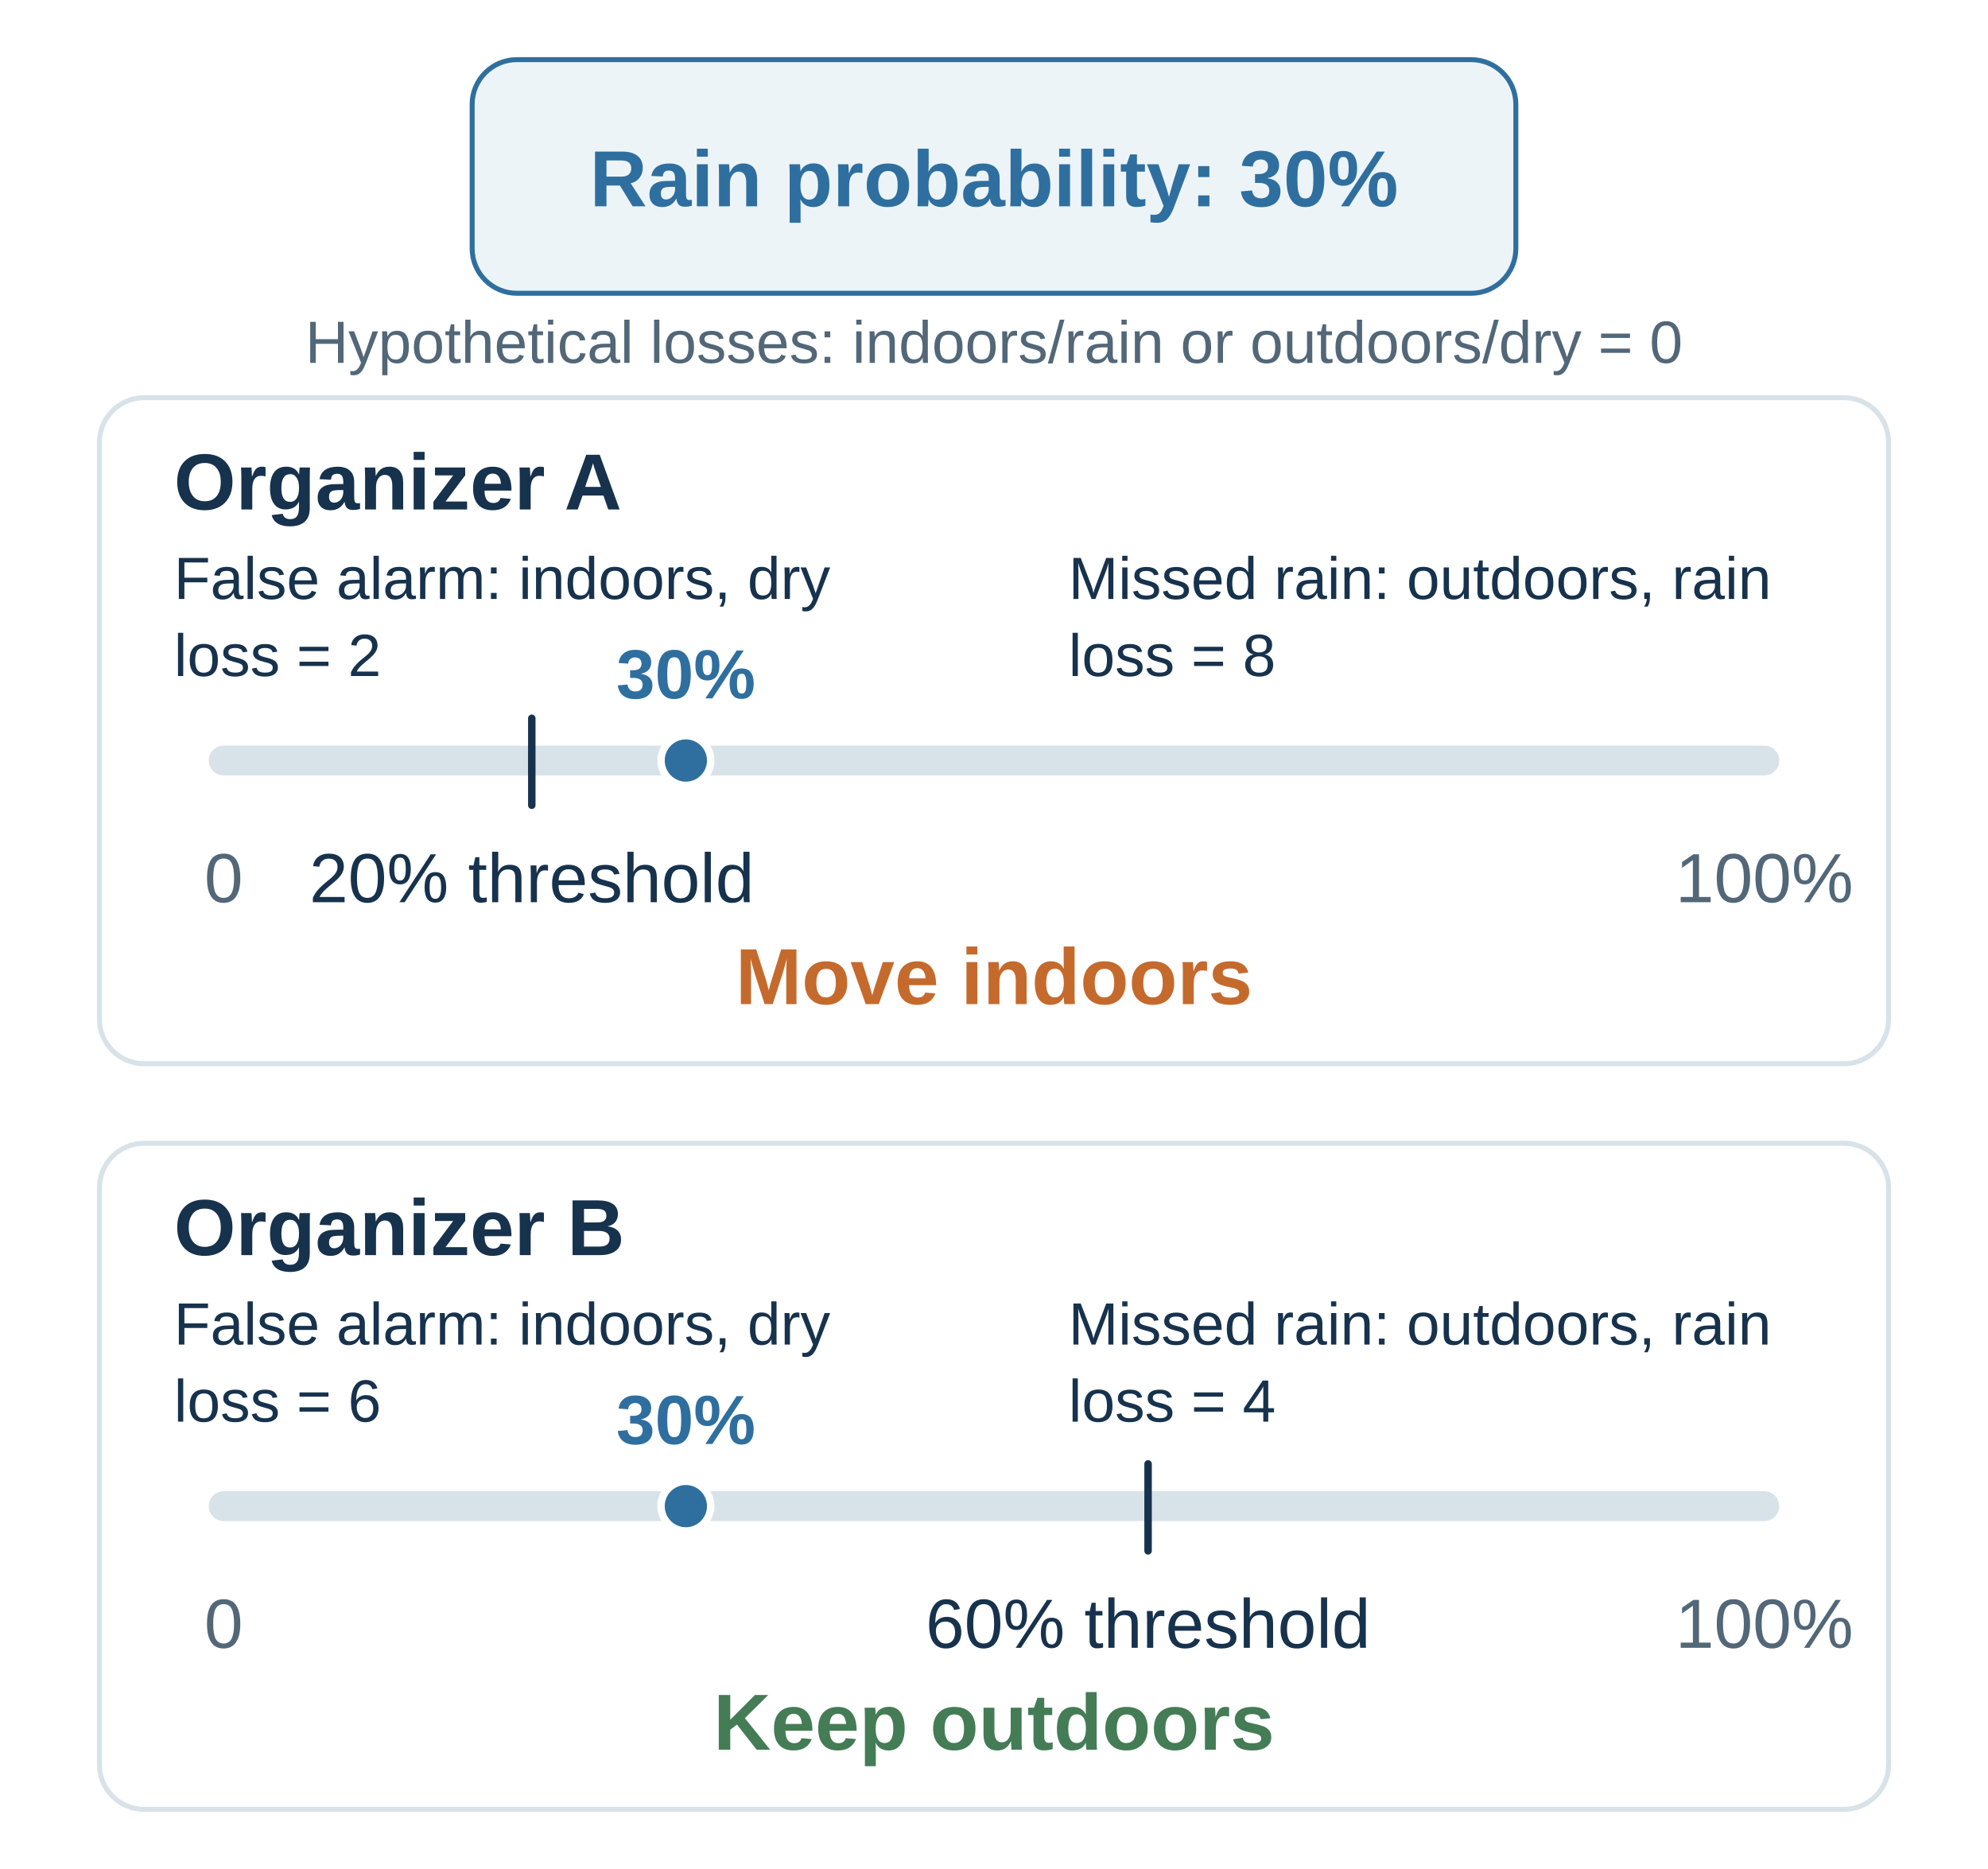
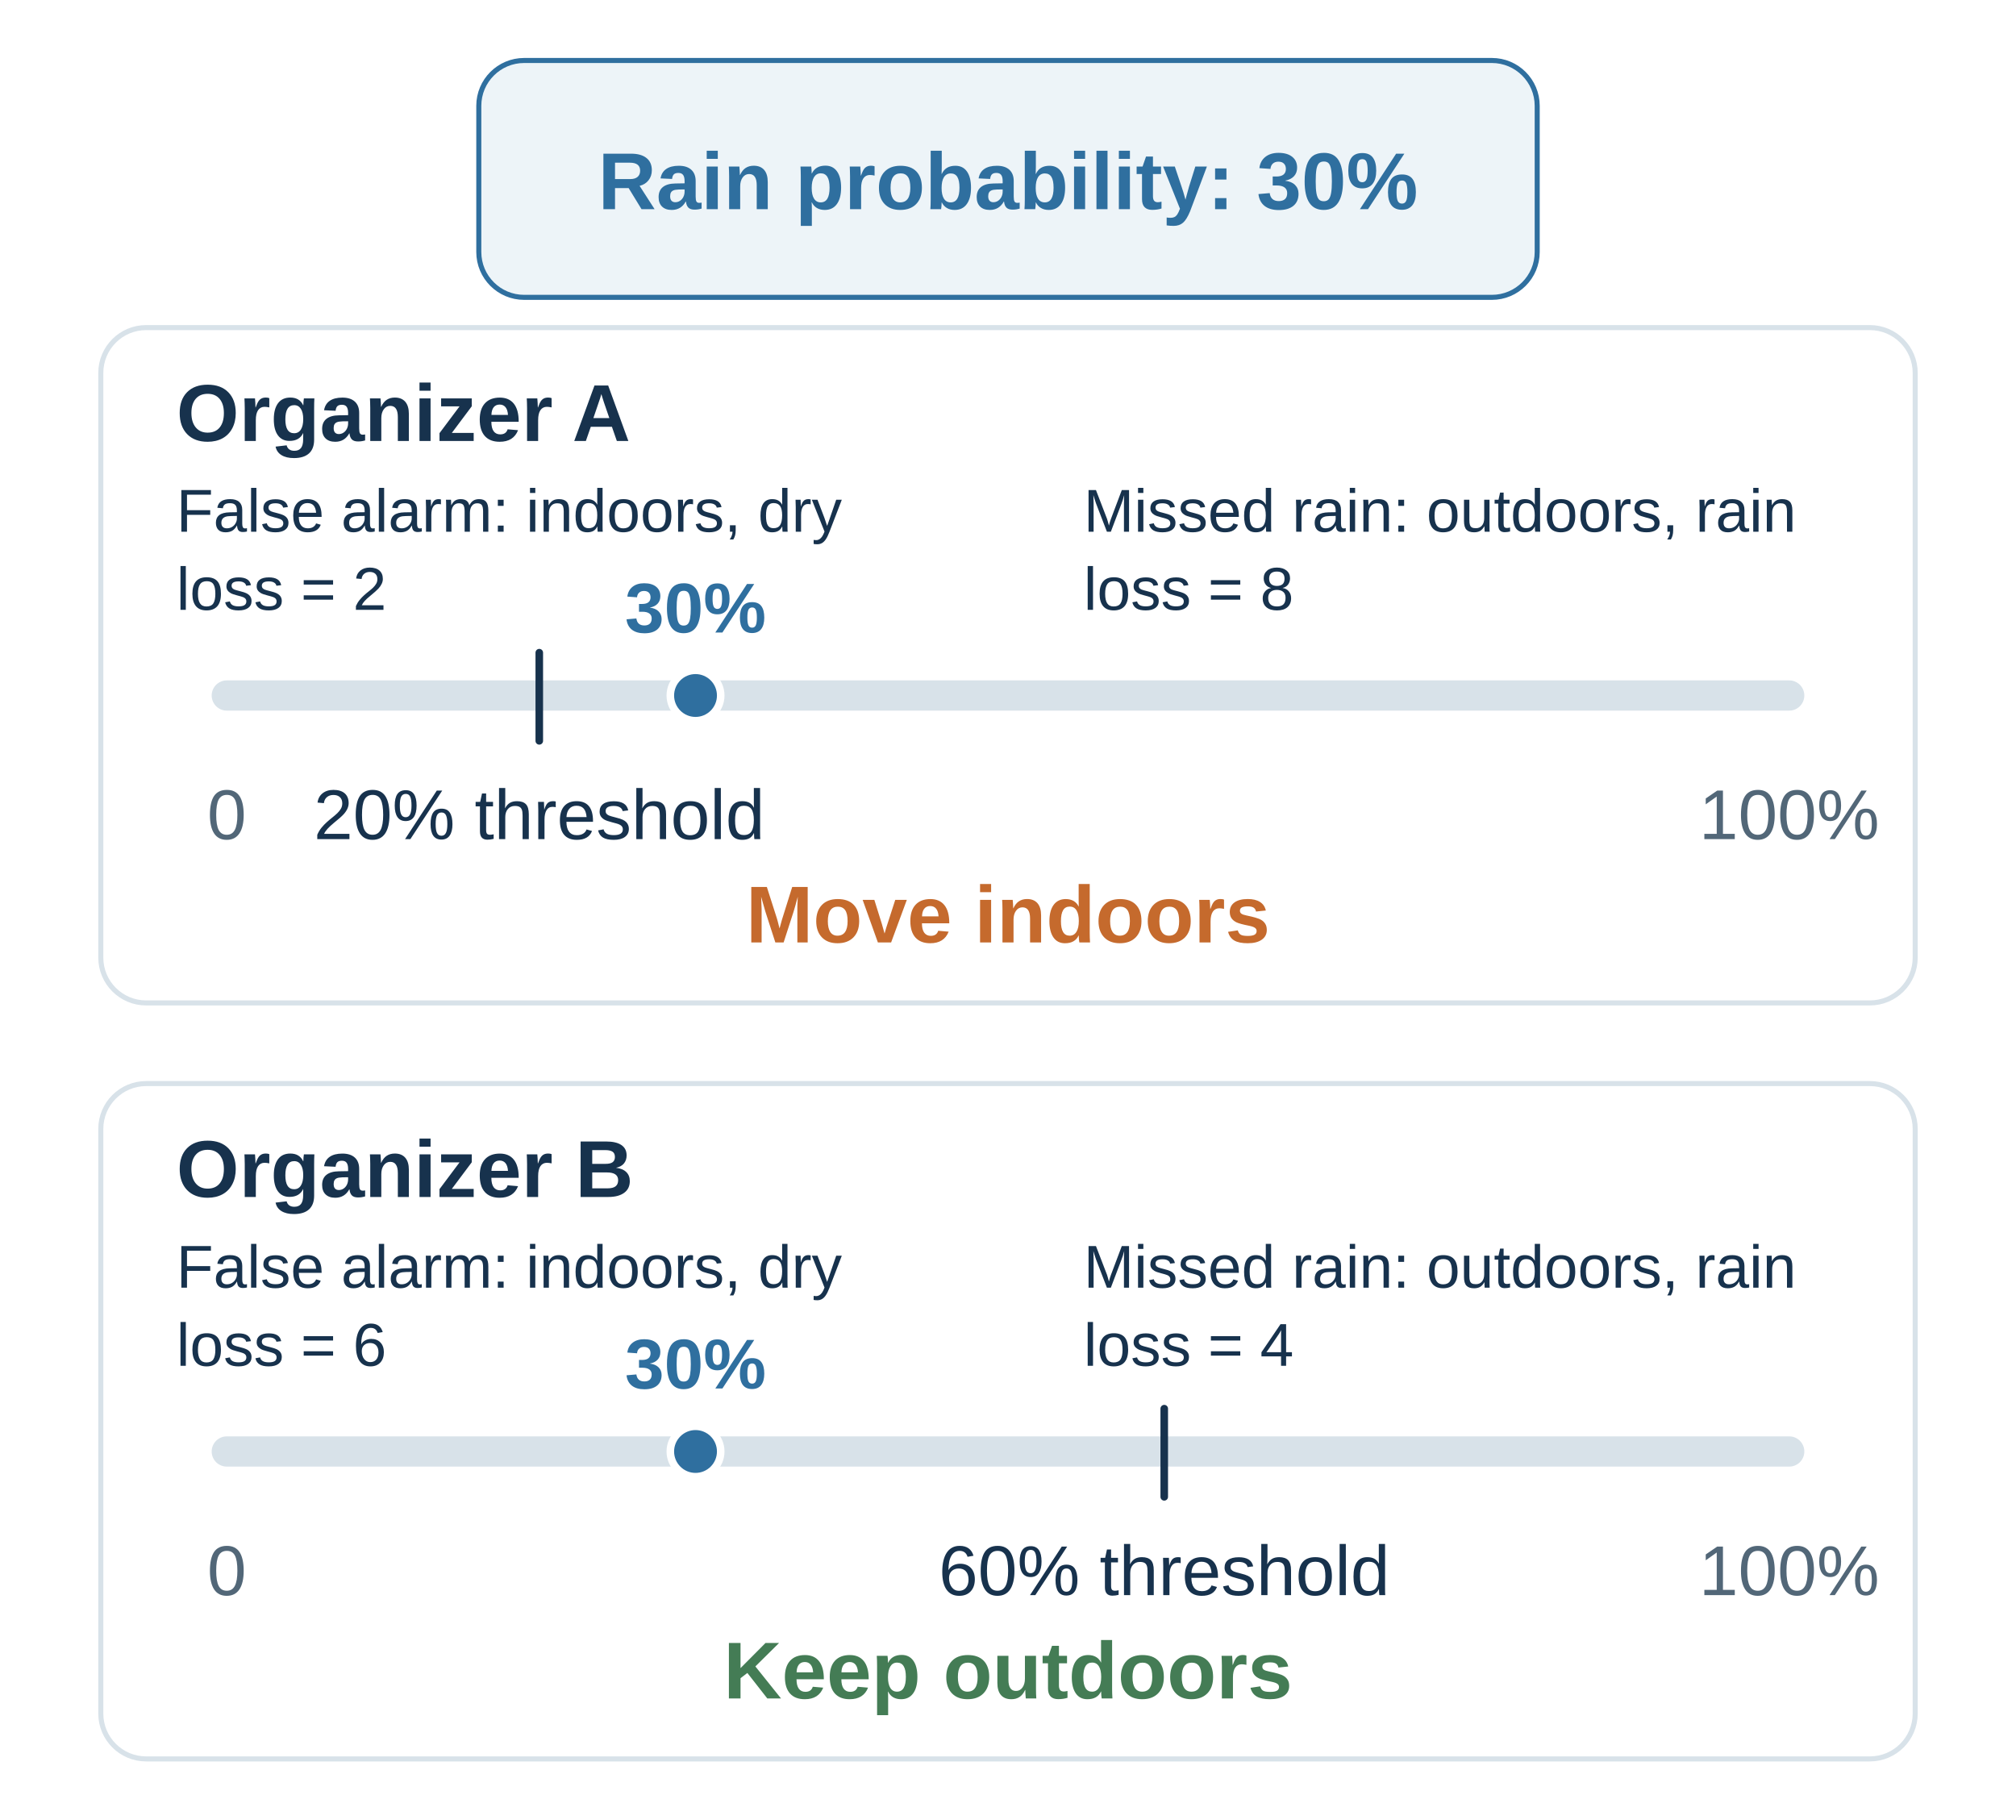
- <svg xmlns="http://www.w3.org/2000/svg" width="800" height="752" viewBox="0 62 800 752" role="img" aria-labelledby="title desc">
+ <svg xmlns="http://www.w3.org/2000/svg" width="800" height="722" viewBox="0 62 800 722" role="img" aria-labelledby="title desc" data-text-review="2026-09-14">
  <defs>
    <marker id="arrow" viewBox="0 0 9 8" markerWidth="9" markerHeight="8" refX="8" refY="4" orient="auto" markerUnits="userSpaceOnUse">
      <path d="M0.5 0.5 L8 4 L0.5 7.5 Z" fill="#526778" />
    </marker>
  </defs>
  <rect width="800" height="820" fill="white" />
  <rect x="190" y="86" width="420" height="94" rx="18" fill="#edf4f8" stroke="#2f6f9f" stroke-width="2" />
  <text x="400" y="145" text-anchor="middle" font-family="Arial, Helvetica, sans-serif" font-size="32" font-weight="700" fill="#2f6f9f">Rain probability: 30%</text>
-   <g id="organizer-a">
+   <g id="organizer-a" transform="translate(0,-30)">
    <rect x="40" y="222" width="720" height="268" rx="18" fill="white" stroke="#d8e2e9" stroke-width="2" />
    <text x="70" y="267" text-anchor="start" font-family="Arial, Helvetica, sans-serif" font-size="32" font-weight="700" fill="#17324d">Organizer A</text>
    <text x="70" y="303.0" text-anchor="start" font-family="Arial, Helvetica, sans-serif" font-size="24" font-weight="400" fill="#17324d">False alarm: indoors, dry</text>
    <text x="430" y="303.0" text-anchor="start" font-family="Arial, Helvetica, sans-serif" font-size="24" font-weight="400" fill="#17324d">Missed rain: outdoors, rain</text>
    <line x1="90" y1="368" x2="710" y2="368" stroke="#d8e2e9" stroke-width="12" stroke-linecap="round" />
    <line x1="214" y1="351" x2="214" y2="386" stroke="#17324d" stroke-width="3" stroke-linecap="round" />
    <circle cx="276" cy="368" r="10" fill="#2f6f9f" stroke="white" stroke-width="3" />
    <text x="276" y="343" text-anchor="middle" font-family="Arial, Helvetica, sans-serif" font-size="28" font-weight="700" fill="#2f6f9f">30%</text>
    <text x="90" y="425" text-anchor="middle" font-family="Arial, Helvetica, sans-serif" font-size="28" font-weight="400" fill="#526778">0</text>
    <text x="710" y="425" text-anchor="middle" font-family="Arial, Helvetica, sans-serif" font-size="28" font-weight="400" fill="#526778">100%</text>
    <text x="214" y="425" text-anchor="middle" font-family="Arial, Helvetica, sans-serif" font-size="28" font-weight="400" fill="#17324d">20% threshold</text>
    <text x="400" y="466" text-anchor="middle" font-family="Arial, Helvetica, sans-serif" font-size="32" font-weight="700" fill="#c56a2d">Move indoors</text>
  </g>
-   <g id="organizer-b">
+   <g id="organizer-b" transform="translate(0,-30)">
    <rect x="40" y="522" width="720" height="268" rx="18" fill="white" stroke="#d8e2e9" stroke-width="2" />
    <text x="70" y="567" text-anchor="start" font-family="Arial, Helvetica, sans-serif" font-size="32" font-weight="700" fill="#17324d">Organizer B</text>
    <text x="70" y="603.0" text-anchor="start" font-family="Arial, Helvetica, sans-serif" font-size="24" font-weight="400" fill="#17324d">False alarm: indoors, dry</text>
    <text x="430" y="603.0" text-anchor="start" font-family="Arial, Helvetica, sans-serif" font-size="24" font-weight="400" fill="#17324d">Missed rain: outdoors, rain</text>
    <line x1="90" y1="668" x2="710" y2="668" stroke="#d8e2e9" stroke-width="12" stroke-linecap="round" />
    <line x1="462" y1="651" x2="462" y2="686" stroke="#17324d" stroke-width="3" stroke-linecap="round" />
    <circle cx="276" cy="668" r="10" fill="#2f6f9f" stroke="white" stroke-width="3" />
    <text x="276" y="643" text-anchor="middle" font-family="Arial, Helvetica, sans-serif" font-size="28" font-weight="700" fill="#2f6f9f">30%</text>
    <text x="90" y="725" text-anchor="middle" font-family="Arial, Helvetica, sans-serif" font-size="28" font-weight="400" fill="#526778">0</text>
    <text x="710" y="725" text-anchor="middle" font-family="Arial, Helvetica, sans-serif" font-size="28" font-weight="400" fill="#526778">100%</text>
    <text x="462" y="725" text-anchor="middle" font-family="Arial, Helvetica, sans-serif" font-size="28" font-weight="400" fill="#17324d">60% threshold</text>
    <text x="400" y="766" text-anchor="middle" font-family="Arial, Helvetica, sans-serif" font-size="32" font-weight="700" fill="#447c55">Keep outdoors</text>
  </g>
-   <text x="400" y="208" text-anchor="middle" font-family="Arial, Helvetica, sans-serif" font-size="24" fill="#526778" font-weight="400">Hypothetical losses: indoors/rain or outdoors/dry = 0</text>
-   <text x="70.0" y="334.0" text-anchor="start" font-family="Arial, Helvetica, sans-serif" font-size="24" fill="#17324d" font-weight="400">loss = 2</text>
-   <text x="430.0" y="334.0" text-anchor="start" font-family="Arial, Helvetica, sans-serif" font-size="24" fill="#17324d" font-weight="400">loss = 8</text>
-   <text x="70.0" y="634.0" text-anchor="start" font-family="Arial, Helvetica, sans-serif" font-size="24" fill="#17324d" font-weight="400">loss = 6</text>
-   <text x="430.0" y="634.0" text-anchor="start" font-family="Arial, Helvetica, sans-serif" font-size="24" fill="#17324d" font-weight="400">loss = 4</text>
+   <text x="70.0" y="304.0" text-anchor="start" font-family="Arial, Helvetica, sans-serif" font-size="24" fill="#17324d" font-weight="400">loss = 2</text>
+   <text x="430.0" y="304.0" text-anchor="start" font-family="Arial, Helvetica, sans-serif" font-size="24" fill="#17324d" font-weight="400">loss = 8</text>
+   <text x="70.0" y="604.0" text-anchor="start" font-family="Arial, Helvetica, sans-serif" font-size="24" fill="#17324d" font-weight="400">loss = 6</text>
+   <text x="430.0" y="604.0" text-anchor="start" font-family="Arial, Helvetica, sans-serif" font-size="24" fill="#17324d" font-weight="400">loss = 4</text>
</svg>
